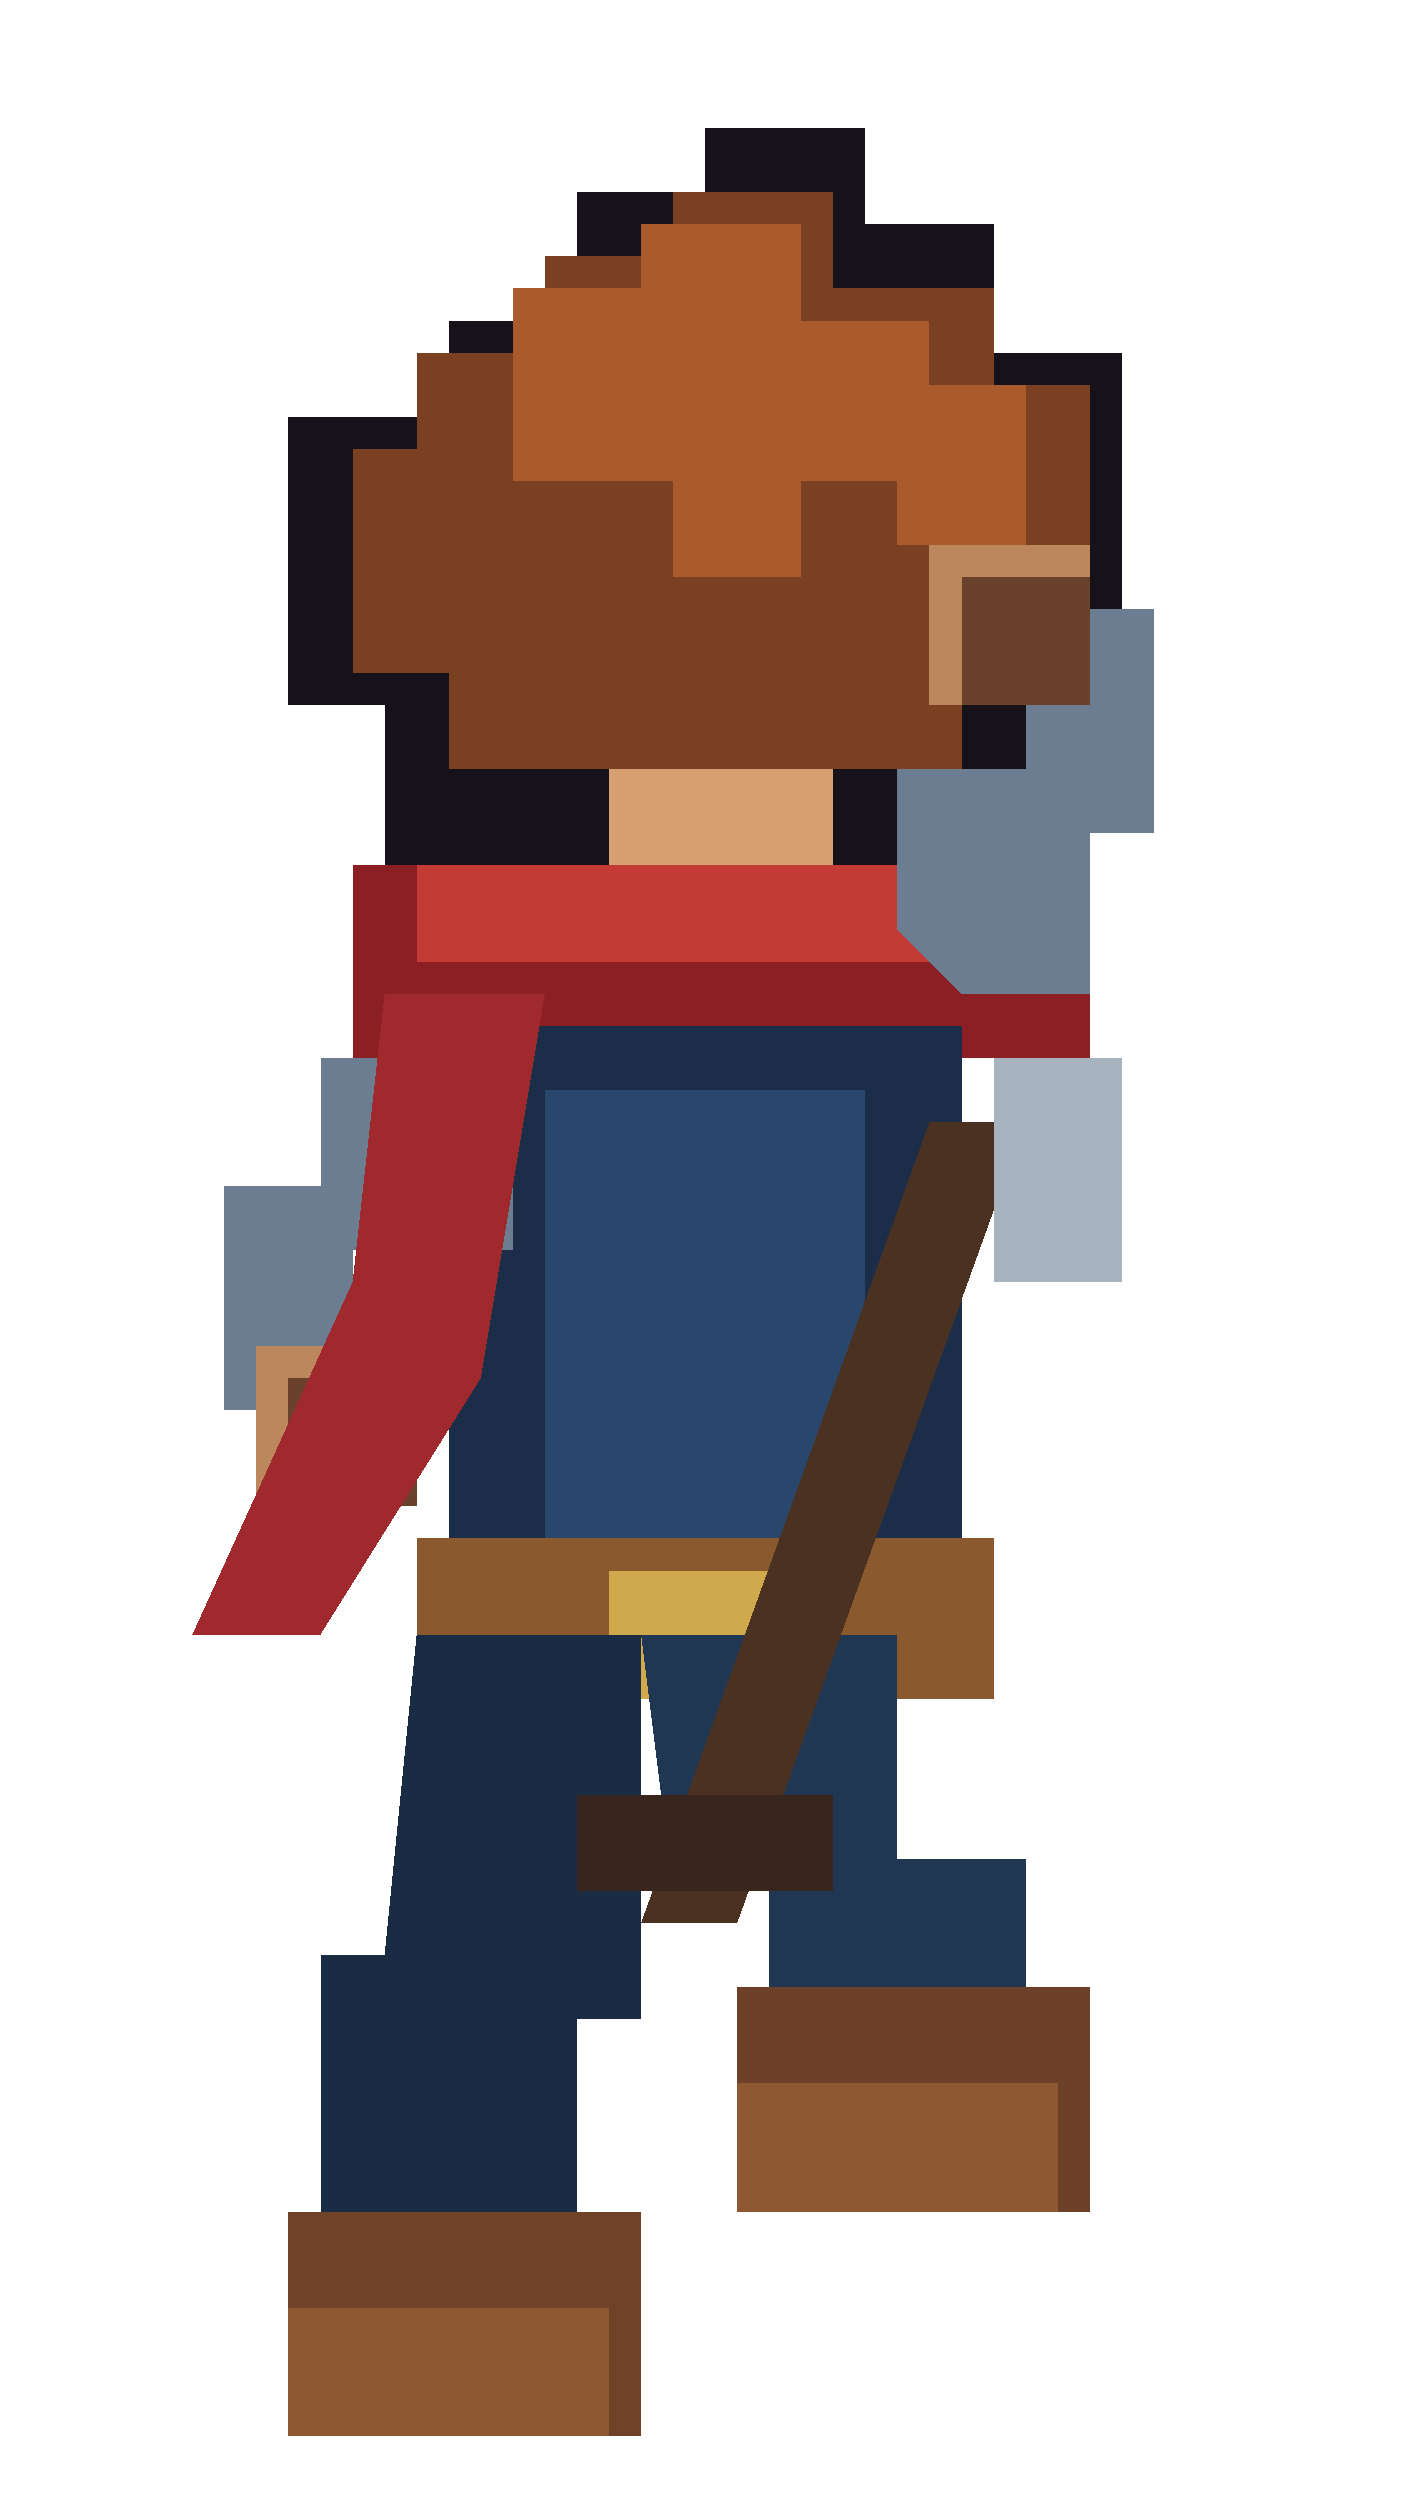
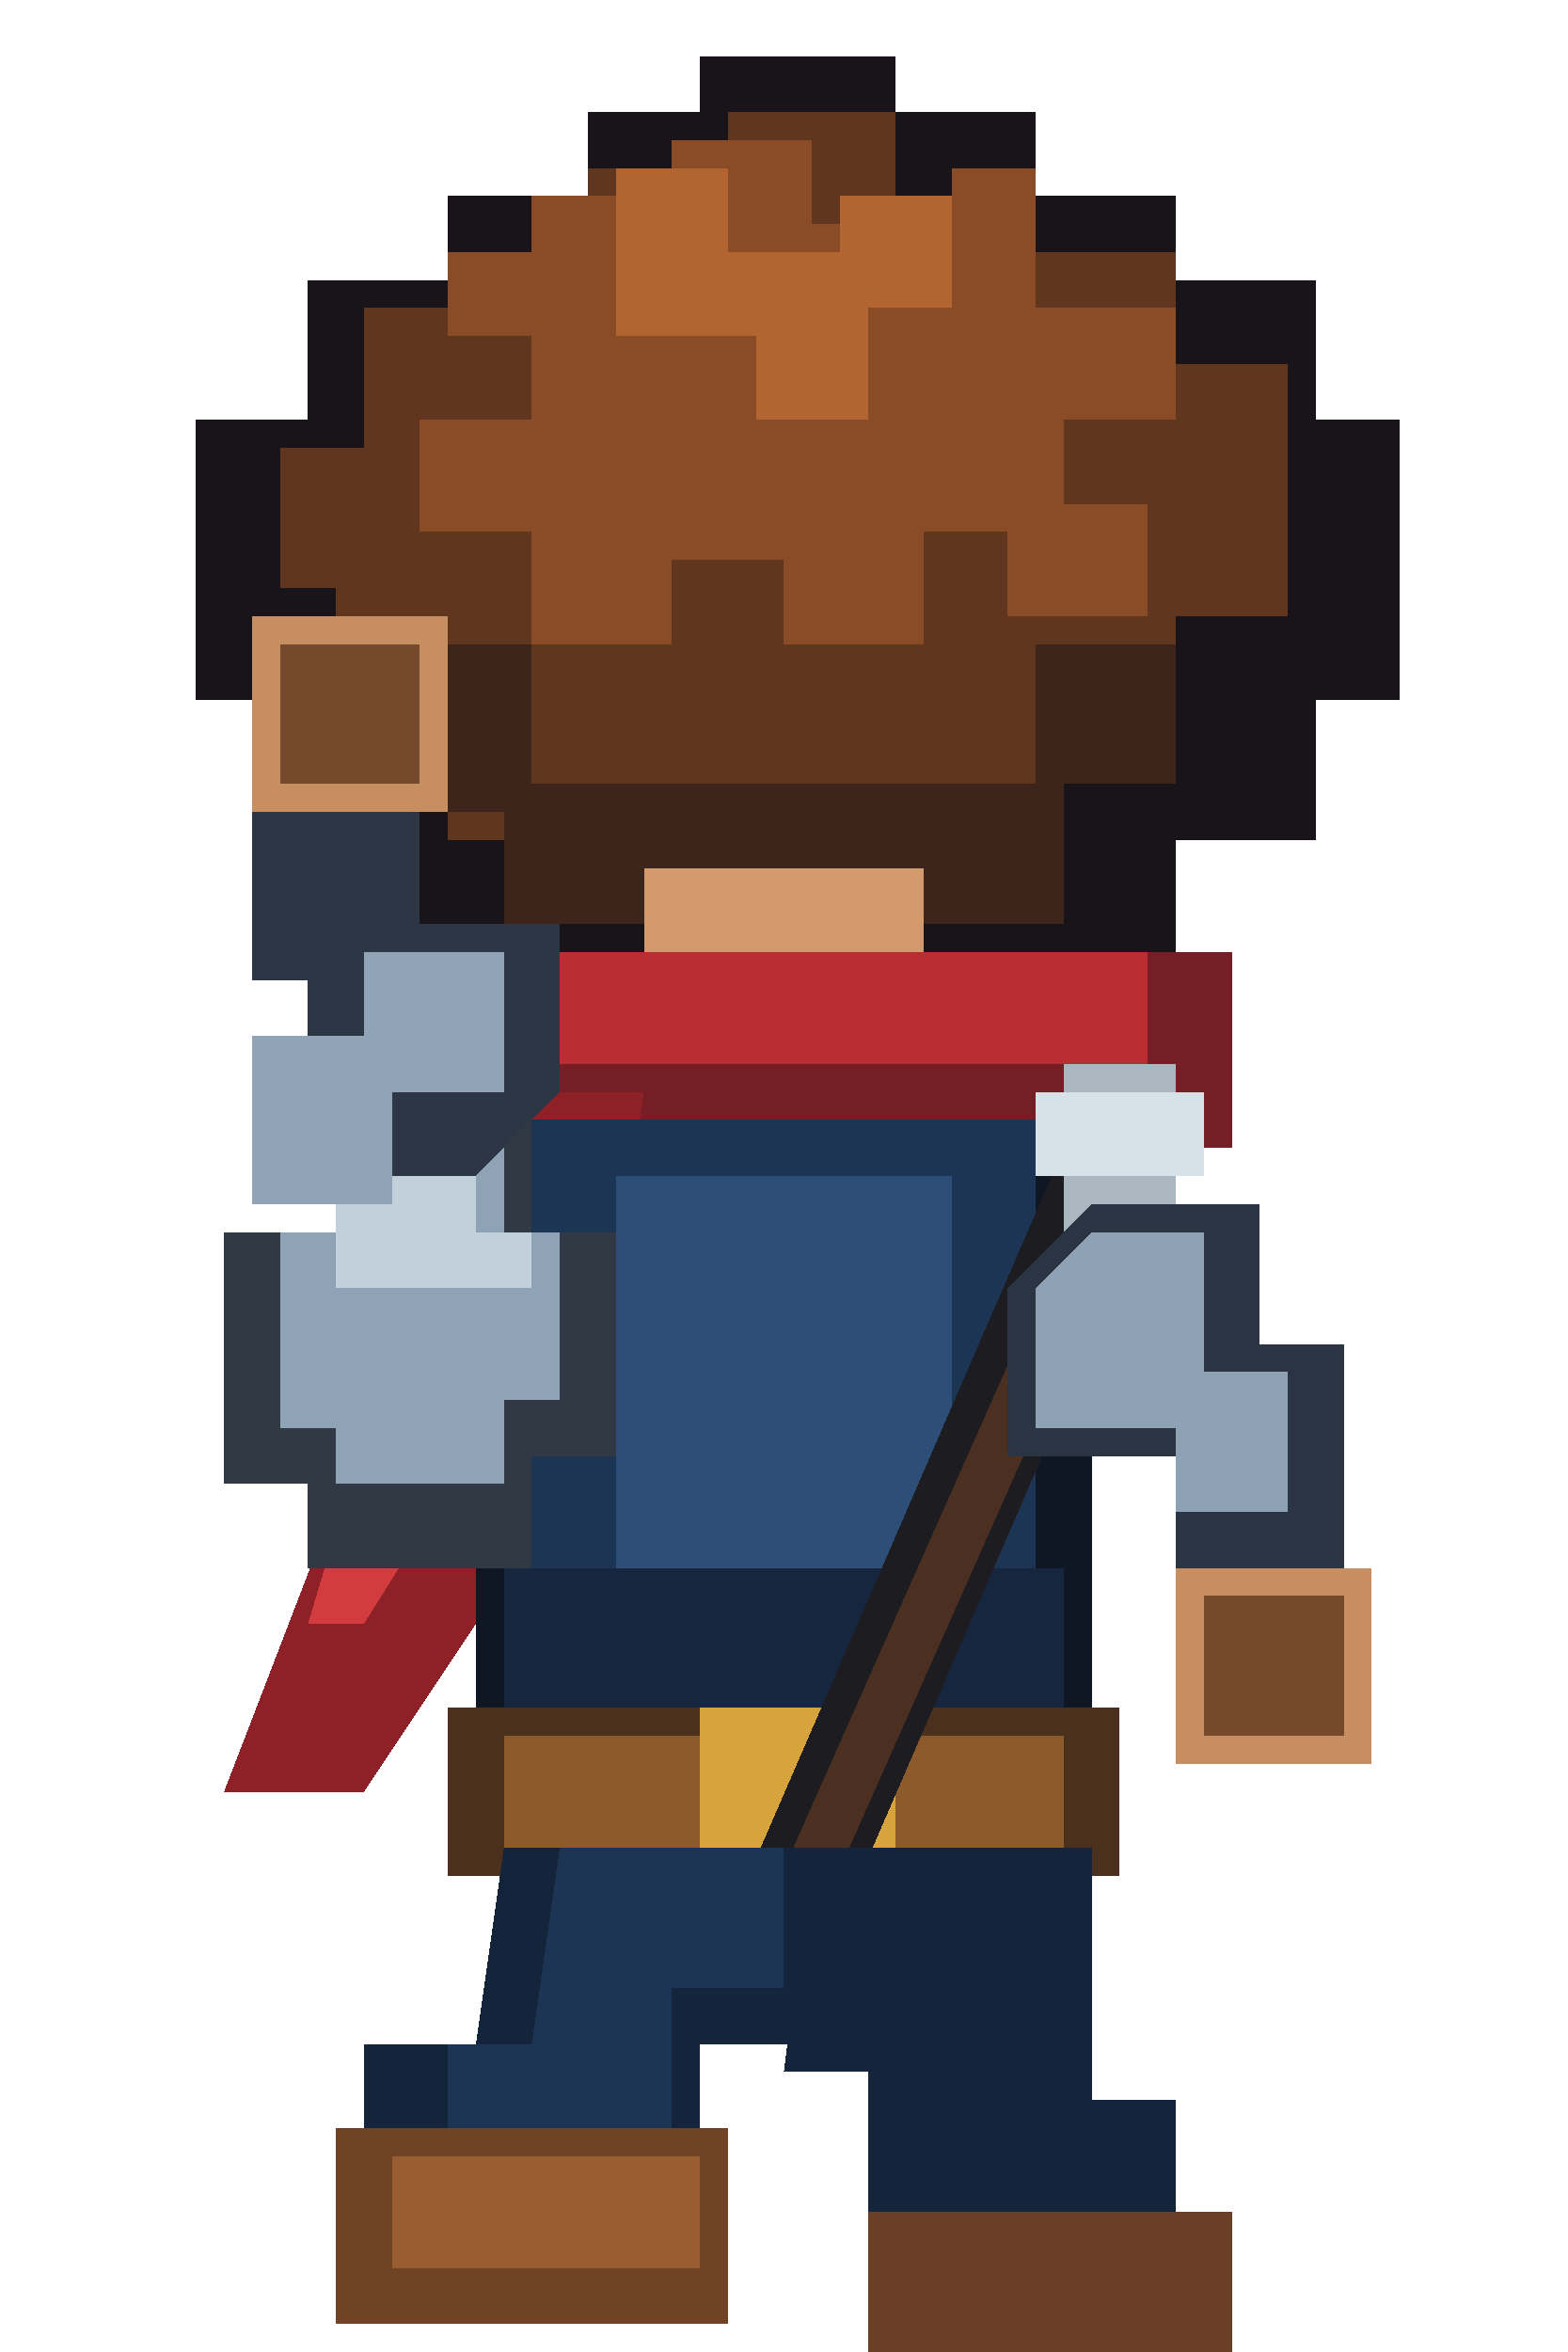
- <svg xmlns="http://www.w3.org/2000/svg" width="44" height="78" viewBox="0 0 44 78" shape-rendering="crispEdges">
-   <rect width="44" height="78" fill="none" />
-   <path fill="#17121a" d="M14 10h4V6h4V4h5v3h4v4h4v11h-3v5H12v-5H9V13h5z" />
-   <path fill="#7b3f22" d="M13 11h4V8h4V6h5v3h5v3h3v8h-4v4H14v-3h-3v-7h2z" />
-   <path fill="#a95b2d" d="M16 9h4V7h5v3h4v2h3v5h-4v-2h-3v3h-4v-3h-5z" />
-   <rect x="19" y="24" width="7" height="4" fill="#d6a071" />
-   <path fill="#8b1f24" d="M11 27h23v6H11z" />
-   <path fill="#c43a35" d="M13 27h19v3H13z" />
-   <path fill="#1b2d48" d="M14 32h16v20H14z" />
-   <path fill="#29476d" d="M17 34h10v15H17z" />
-   <path fill="#8a5a2e" d="M13 48h18v5H13z" />
-   <rect x="19" y="49" width="6" height="4" fill="#d0a94c" />
-   <path fill="#6c7d91" d="M30 31h4v-5h2v-7h-4v5h-4v5z" />
-   <rect x="29" y="17" width="5" height="5" fill="#bd875d" />
-   <path fill="#6c7d91" d="M14 33h-4v4H7v7h4v-5h5v-4z" />
-   <rect x="8" y="42" width="5" height="5" fill="#bd875d" />
-   <rect x="30" y="18" width="4" height="4" fill="#6a412a" />
-   <rect x="9" y="43" width="4" height="4" fill="#6a412a" />
-   <path fill="#203753" d="M20 51h8v7h4v7h-8v-6h-3z" />
-   <path fill="#1a2c44" d="M13 51h7v12h-2v10h-8V61h2z" />
-   <path fill="#6c4127" d="M23 62h11v7H23z" />
-   <path fill="#704228" d="M9 69h11v7H9z" />
-   <rect x="23" y="65" width="10" height="4" fill="#8e5833" />
-   <rect x="9" y="72" width="10" height="4" fill="#8e5833" />
-   <path fill="#9f292c" d="M12 31h5l-2 12-5 8H6l5-11z" />
-   <path fill="#4b3122" d="M29 35h3l-9 25h-3z" />
-   <path fill="#a7b4c0" d="M31 33h4v7h-4z" />
-   <rect x="18" y="56" width="8" height="3" fill="#37251e" />
+ <svg xmlns="http://www.w3.org/2000/svg" width="56" height="84" viewBox="0 0 56 84" shape-rendering="crispEdges">
+   <rect width="56" height="84" fill="none" />
+   <path fill="#181419" d="M16 7h5V4h4V2h7v2h5v3h5v3h5v5h3v10h-3v5h-5v4H15v-3h-5v-6H7V15h4v-5h5z" />
+   <path fill="#60361f" d="M16 9h5V6h5V4h6v3h5v2h5v4h4v9h-4v5h-5v3H16v-3h-4v-6H10v-5h3v-5h3z" />
+   <path fill="#8a4c27" d="M19 7h5V5h5v3h5V6h3v5h5v4h-4v3h3v4h-5v-3h-3v4h-5v-3h-4v3h-5v-4h-4v-4h4v-3h-3v-3h3z" />
+   <path fill="#b26531" d="M22 6h4v3h4V7h4v4h-3v4h-4v-3h-5z" />
+   <path fill="#3d251b" d="M15 23h4v5h18v-5h5v5h-4v5H18v-4h-3z" />
+   <rect x="23" y="31" width="10" height="5" fill="#d39a6d" />
+   <path fill="#761e26" d="M12 34h32v7H12z" />
+   <path fill="#b92d33" d="M15 34h26v4H15z" />
+   <path fill="#8e2028" d="M14 39h9l-2 13-8 12H8l5-13z" />
+   <path fill="#d23c3f" d="M15 40h5l-2 10-5 8h-2l3-10z" />
+   <path fill="#0f1724" d="M17 40h22v24H17z" />
+   <path fill="#1d3554" d="M19 40h18v21H19z" />
+   <path fill="#2d4f77" d="M22 42h12v16H22z" />
+   <path fill="#15263e" d="M18 56h20v8H18z" />
+   <path fill="#313944" d="M12 40h7v4h3v8h-3v4h-8v-3H8v-9h4z" />
+   <path fill="#8fa3b7" d="M12 41h6v3h2v6h-2v3h-6v-2H10v-7h2z" />
+   <path fill="#c1d0db" d="M13 42h4v2h2v2h-7v-3h1z" />
+   <rect x="16" y="61" width="24" height="6" fill="#4b301e" />
+   <rect x="18" y="62" width="20" height="4" fill="#8d5a2c" />
+   <rect x="25" y="61" width="7" height="6" fill="#d6a33d" />
+   <path fill="#1d1c20" d="M38 41h4l-13 30h-4z" />
+   <path fill="#4b2f20" d="M39 42h2L29 69h-2z" />
+   <rect x="38" y="38" width="4" height="8" fill="#aab7c1" />
+   <rect x="37" y="39" width="6" height="3" fill="#d7e1e8" />
+   <rect x="25" y="68" width="10" height="3" fill="#2a201b" />
+   <path fill="#2c3644" d="M17 42h-6v-7H9V24h6v9h5v6z" />
+   <path fill="#91a4b7" d="M13 34h5v5h-4v4h-5v-6h4z" />
+   <path fill="#c68e61" d="M9 22h7v7H9z" />
+   <path fill="#75492c" d="M10 23h5v5h-5z" />
+   <path fill="#2a3442" d="M39 43h6v5h3v10h-6v-6h-6v-6z" />
+   <path fill="#8ea2b5" d="M39 44h4v5h3v5h-4v-3h-5v-5z" />
+   <path fill="#c68e61" d="M42 56h7v7h-7z" />
+   <path fill="#75492c" d="M43 57h5v5h-5z" />
+   <path fill="#14243b" d="M18 66h11v7h-4v7H13v-7h4z" />
+   <path fill="#1d3554" d="M20 66h8v5h-4v6h-8v-4h3z" />
+   <path fill="#14243b" d="M29 66h10v9h3v9H31V74h-3z" />
+   <path fill="#704327" d="M12 76h14v7H12z" />
+   <path fill="#9a5d31" d="M14 77h11v4H14z" />
+   <path fill="#6a3f25" d="M31 79h13v5H31z" />
</svg>
